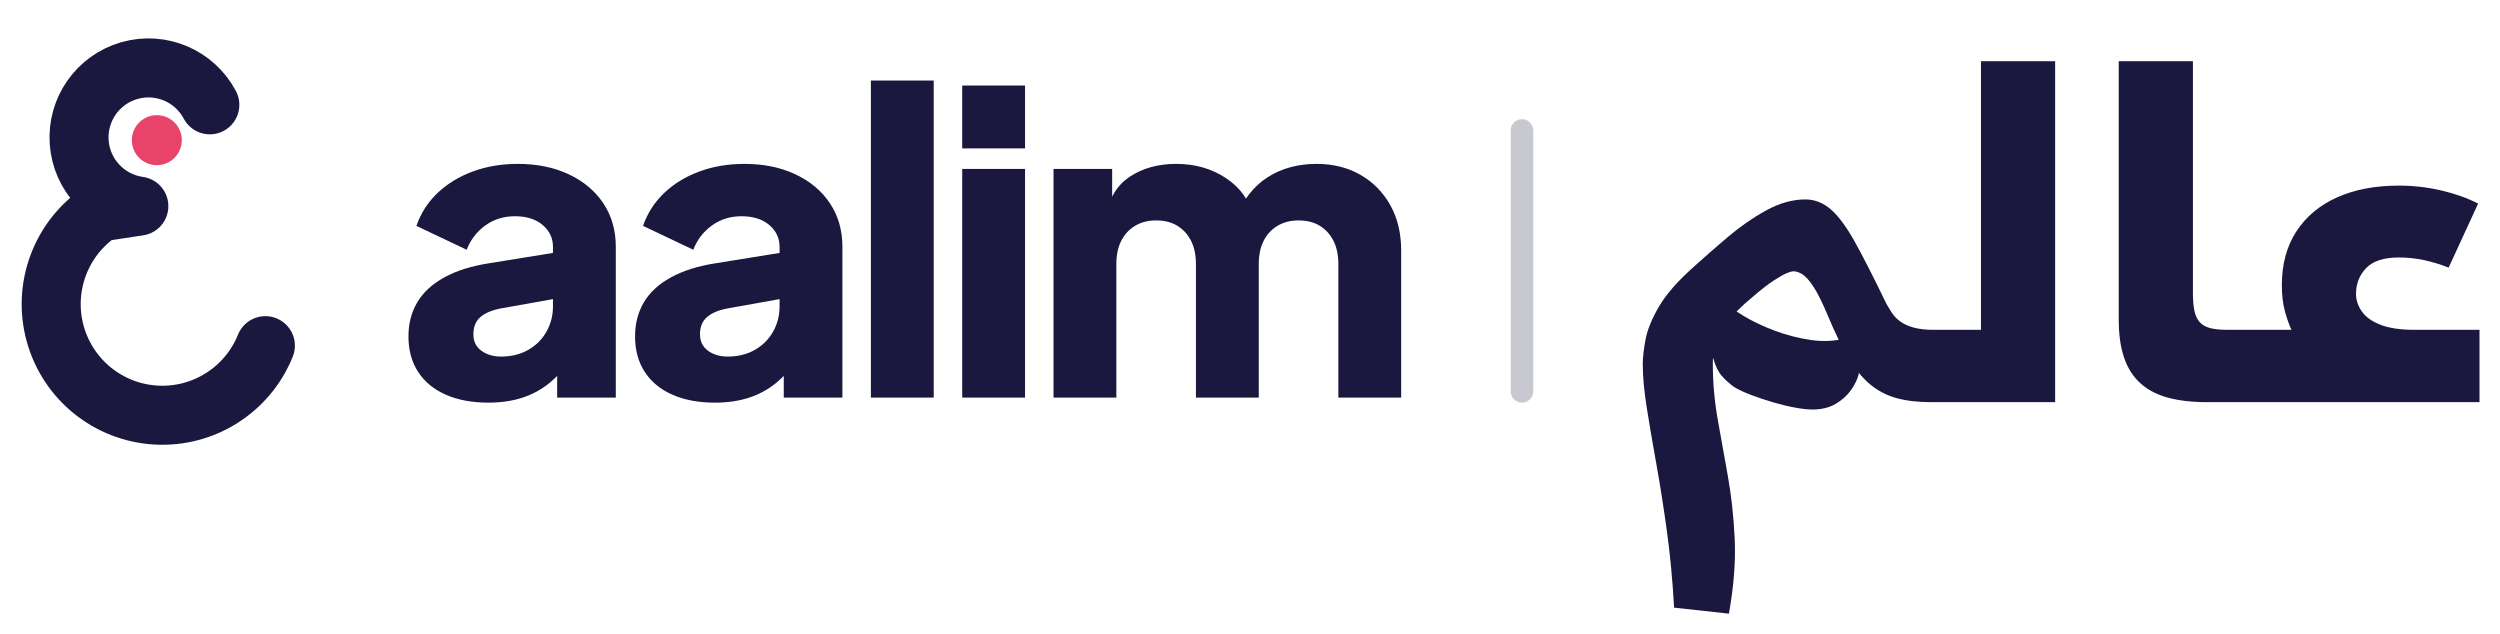
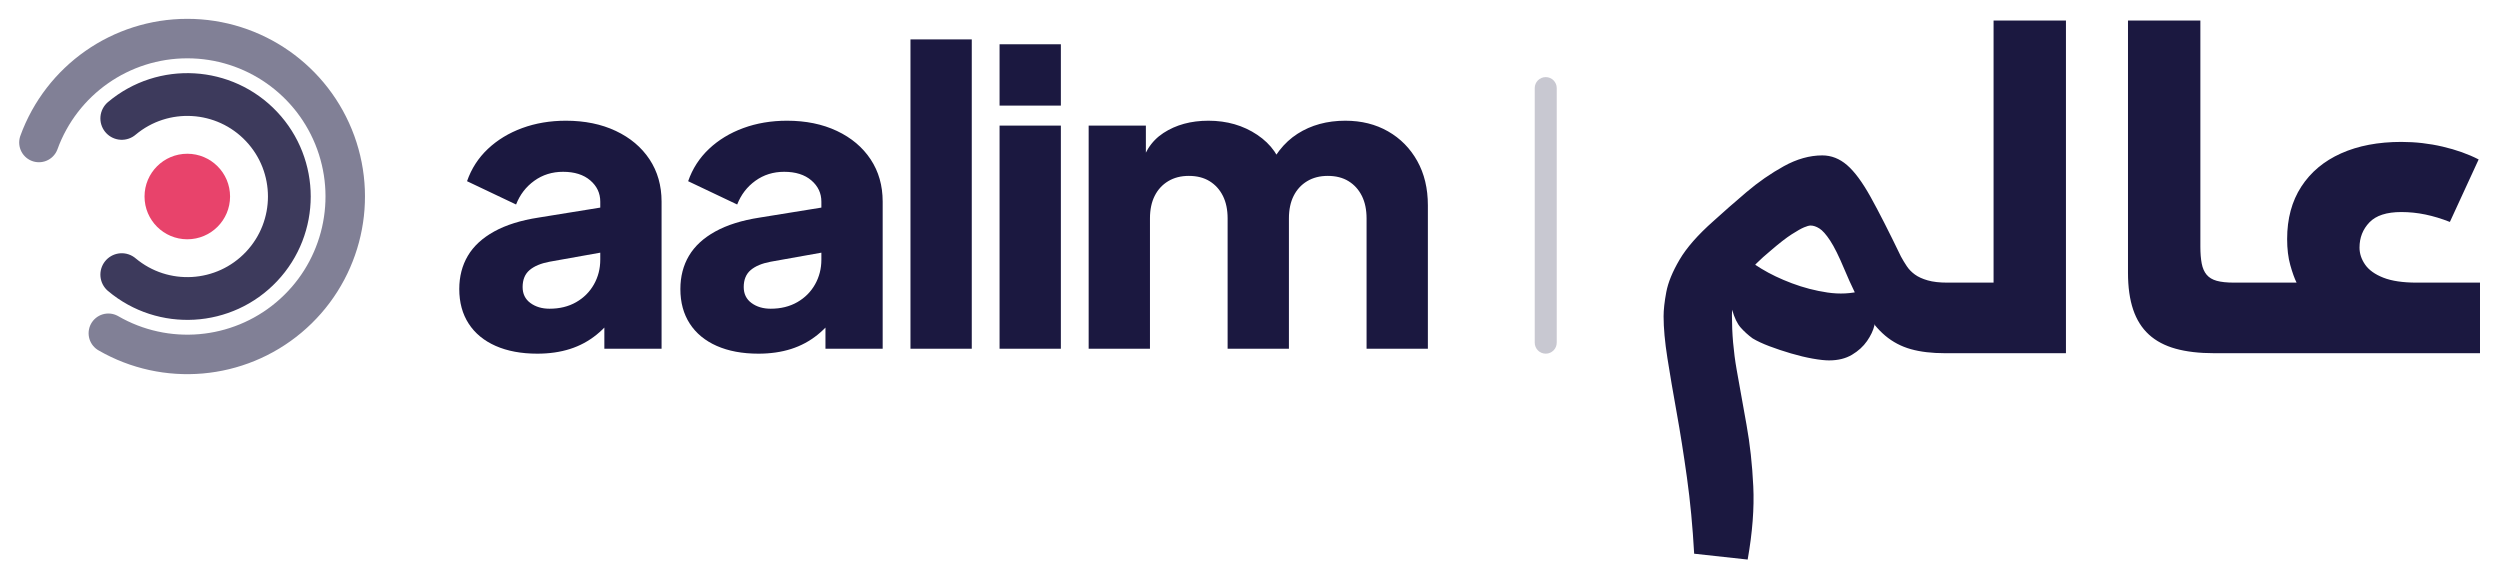
- <svg xmlns="http://www.w3.org/2000/svg" viewBox="-59.41 -192.25 5968.42 1513">
-   <g transform="translate(-212.24 -146.11) scale(16.58)">
-     <path d="M39.43 12.31A10 10 0 1 0 29.21 26.9L23.65 27.74A16 16 0 1 0 47.43 46.99" fill="none" stroke="#1b1840" stroke-width="8.5" stroke-linecap="round" stroke-linejoin="round" />
-     <circle cx="31.8" cy="17.4" r="3.6" fill="#e8436b" />
+ <svg xmlns="http://www.w3.org/2000/svg" viewBox="-46.14 -96.37 6117.04 1417.11">
+   <g transform="translate(-103.05 -130.73) scale(16.1)">
+     <path d="M9.45 23.79A24 24 0 1 1 20 52.78" fill="none" stroke="#1b1840" stroke-width="6" stroke-linecap="round" stroke-opacity="0.55" />
+     <path d="M22.04 20.13A15.5 15.5 0 1 1 22.04 43.87" fill="none" stroke="#1b1840" stroke-width="6.5" stroke-linecap="round" stroke-opacity="0.85" />
+     <circle cx="32" cy="32" r="6.5" fill="#e8436b" />
  </g>
-   <path transform="translate(915.73 0)" d="M191 769Q132 769 89 750Q46 731 23 695.5Q0 660 0 611Q0 565 21 529.5Q42 494 85.5 470Q129 446 194 436L361 409L361 519L221 544Q189 550 172 564.5Q155 579 155 606Q155 631 174 645Q193 659 221 659Q258 659 286 643Q314 627 329.5 599.5Q345 572 345 539L345 397Q345 366 320.5 345Q296 324 254 324Q214 324 183.5 346Q153 368 139 404L19 347Q35 301 70 268Q105 235 154 217Q203 199 261 199Q330 199 383 224Q436 249 465.5 293.5Q495 338 495 397L495 757L355 757L355 669L389 663Q365 699 336 722.5Q307 746 271 757.5Q235 769 191 769ZM732 769Q673 769 630 750Q587 731 564 695.5Q541 660 541 611Q541 565 562 529.5Q583 494 626.5 470Q670 446 735 436L902 409L902 519L762 544Q730 550 713 564.5Q696 579 696 606Q696 631 715 645Q734 659 762 659Q799 659 827 643Q855 627 870.5 599.5Q886 572 886 539L886 397Q886 366 861.5 345Q837 324 795 324Q755 324 724.5 346Q694 368 680 404L560 347Q576 301 611 268Q646 235 695 217Q744 199 802 199Q871 199 924 224Q977 249 1006.5 293.5Q1036 338 1036 397L1036 757L896 757L896 669L930 663Q906 699 877 722.5Q848 746 812 757.5Q776 769 732 769ZM1104 757L1104 0L1254 0L1254 757L1104 757ZM1322 757L1322 211L1472 211L1472 757L1322 757ZM1322 162L1322 12L1472 12L1472 162L1322 162ZM1540 757L1540 211L1680 211L1680 344L1665 322Q1677 259 1723 229Q1769 199 1833 199Q1901 199 1952.5 233.5Q2004 268 2017 326L1974 330Q2001 263 2051 231Q2101 199 2168 199Q2227 199 2272.5 225Q2318 251 2344 297.5Q2370 344 2370 406L2370 757L2220 757L2220 438Q2220 406 2208.5 383Q2197 360 2176 347Q2155 334 2125 334Q2096 334 2074.5 347Q2053 360 2041.5 383Q2030 406 2030 438L2030 757L1880 757L1880 438Q1880 406 1868.5 383Q1857 360 1836 347Q1815 334 1785 334Q1756 334 1734.5 347Q1713 360 1701.5 383Q1690 406 1690 438L1690 757L1540 757Z" fill="#1b1840" />
-   <rect x="3547.19" y="92.28" width="53.83" height="676.72" rx="26.92" fill="#1b1840" opacity="0.24" />
-   <g transform="translate(3862.48 -46.14) scale(1.1)">
+   <path transform="translate(1077.61 0)" d="M191 769Q132 769 89 750Q46 731 23 695.5Q0 660 0 611Q0 565 21 529.5Q42 494 85.5 470Q129 446 194 436L361 409L361 519L221 544Q189 550 172 564.5Q155 579 155 606Q155 631 174 645Q193 659 221 659Q258 659 286 643Q314 627 329.5 599.5Q345 572 345 539L345 397Q345 366 320.5 345Q296 324 254 324Q214 324 183.5 346Q153 368 139 404L19 347Q35 301 70 268Q105 235 154 217Q203 199 261 199Q330 199 383 224Q436 249 465.5 293.5Q495 338 495 397L495 757L355 757L355 669L389 663Q365 699 336 722.5Q307 746 271 757.5Q235 769 191 769ZM732 769Q673 769 630 750Q587 731 564 695.5Q541 660 541 611Q541 565 562 529.5Q583 494 626.5 470Q670 446 735 436L902 409L902 519L762 544Q730 550 713 564.5Q696 579 696 606Q696 631 715 645Q734 659 762 659Q799 659 827 643Q855 627 870.5 599.5Q886 572 886 539L886 397Q886 366 861.5 345Q837 324 795 324Q755 324 724.5 346Q694 368 680 404L560 347Q576 301 611 268Q646 235 695 217Q744 199 802 199Q871 199 924 224Q977 249 1006.5 293.5Q1036 338 1036 397L1036 757L896 757L896 669L930 663Q906 699 877 722.5Q848 746 812 757.5Q776 769 732 769ZM1104 757L1104 0L1254 0L1254 757L1104 757ZM1322 757L1322 211L1472 211L1472 757L1322 757ZM1322 162L1322 12L1472 12L1472 162L1322 162ZM1540 757L1540 211L1680 211L1680 344L1665 322Q1677 259 1723 229Q1769 199 1833 199Q1901 199 1952.5 233.5Q2004 268 2017 326L1974 330Q2001 263 2051 231Q2101 199 2168 199Q2227 199 2272.5 225Q2318 251 2344 297.5Q2370 344 2370 406L2370 757L2220 757L2220 438Q2220 406 2208.5 383Q2197 360 2176 347Q2155 334 2125 334Q2096 334 2074.5 347Q2053 360 2041.5 383Q2030 406 2030 438L2030 757L1880 757L1880 438Q1880 406 1868.5 383Q1857 360 1836 347Q1815 334 1785 334Q1756 334 1734.5 347Q1713 360 1701.5 383Q1690 406 1690 438L1690 757L1540 757Z" fill="#1b1840" />
+   <rect x="3709.07" y="92.28" width="53.83" height="676.72" rx="26.92" fill="#1b1840" opacity="0.24" />
+   <g transform="translate(4024.36 -46.14) scale(1.1)">
    <path d="M187 1199L68 1186Q63 1096 52 1017Q41 938 29 871.5Q17 805 8.5 751Q0 697 0 658Q0 636 6 604Q12 572 35.5 532Q59 492 111 446Q144 416 184 382Q224 348 267.5 324Q311 300 353 300Q383 300 408 321.5Q433 343 460.5 392.5Q488 442 528 525Q534 536 541 546.5Q548 557 559 565Q570 573 587.5 578Q605 583 631 583L637 583L637 740L626 740Q582 740 550 731Q518 722 493 701Q468 680 446.5 644Q425 608 402 553Q384 510 370.5 489.5Q357 469 346.5 462.5Q336 456 327 456Q322 456 312.5 460Q303 464 285 475.5Q267 487 238 512Q203 541 184.5 565Q166 589 159 610.5Q152 632 152 655Q152 717 162.5 776.5Q173 836 184.5 899.5Q196 963 199.5 1036Q203 1109 187 1199ZM368 756L368 756Q354 756 331.5 752Q309 748 283.5 740.5Q258 733 235.5 724.5Q213 716 198 707Q183 696 171.5 683Q160 670 152.5 643.5Q145 617 143 567L173 519Q188 534 217.5 552Q247 570 285.5 584.5Q324 599 364.5 605Q405 611 442 601L469 678Q465 695 452.5 713Q440 731 419 743.5Q398 756 368 756ZM637 740L637 583L734 583L734 0L895 0L895 740L637 740ZM637 583L647 583L647 740L637 740Q607 740 607 662Q607 583 637 583ZM1225 740Q1175 740 1139 730Q1103 720 1079.5 698.5Q1056 677 1044.5 643Q1033 609 1033 561L1033 0L1194 0L1194 503Q1194 525 1197 540.5Q1200 556 1208 565.5Q1216 575 1230.5 579Q1245 583 1269 583L1308 583L1308 740L1225 740ZM1308 740L1308 583L1408 583Q1401 569 1394 544Q1387 519 1387 486Q1387 418 1418.5 369.5Q1450 321 1507 295.5Q1564 270 1641 270Q1688 270 1733 280.5Q1778 291 1813 309L1749 448Q1721 437 1694.5 431.5Q1668 426 1641 426Q1592 426 1570 449Q1548 472 1548 505Q1548 525 1560.5 543Q1573 561 1601 572Q1629 583 1675 583L1816 583L1816 740L1308 740ZM1308 583L1318 583L1318 740L1308 740Q1278 740 1278 662Q1278 583 1308 583Z" fill="#1b1840" />
  </g>
</svg>
